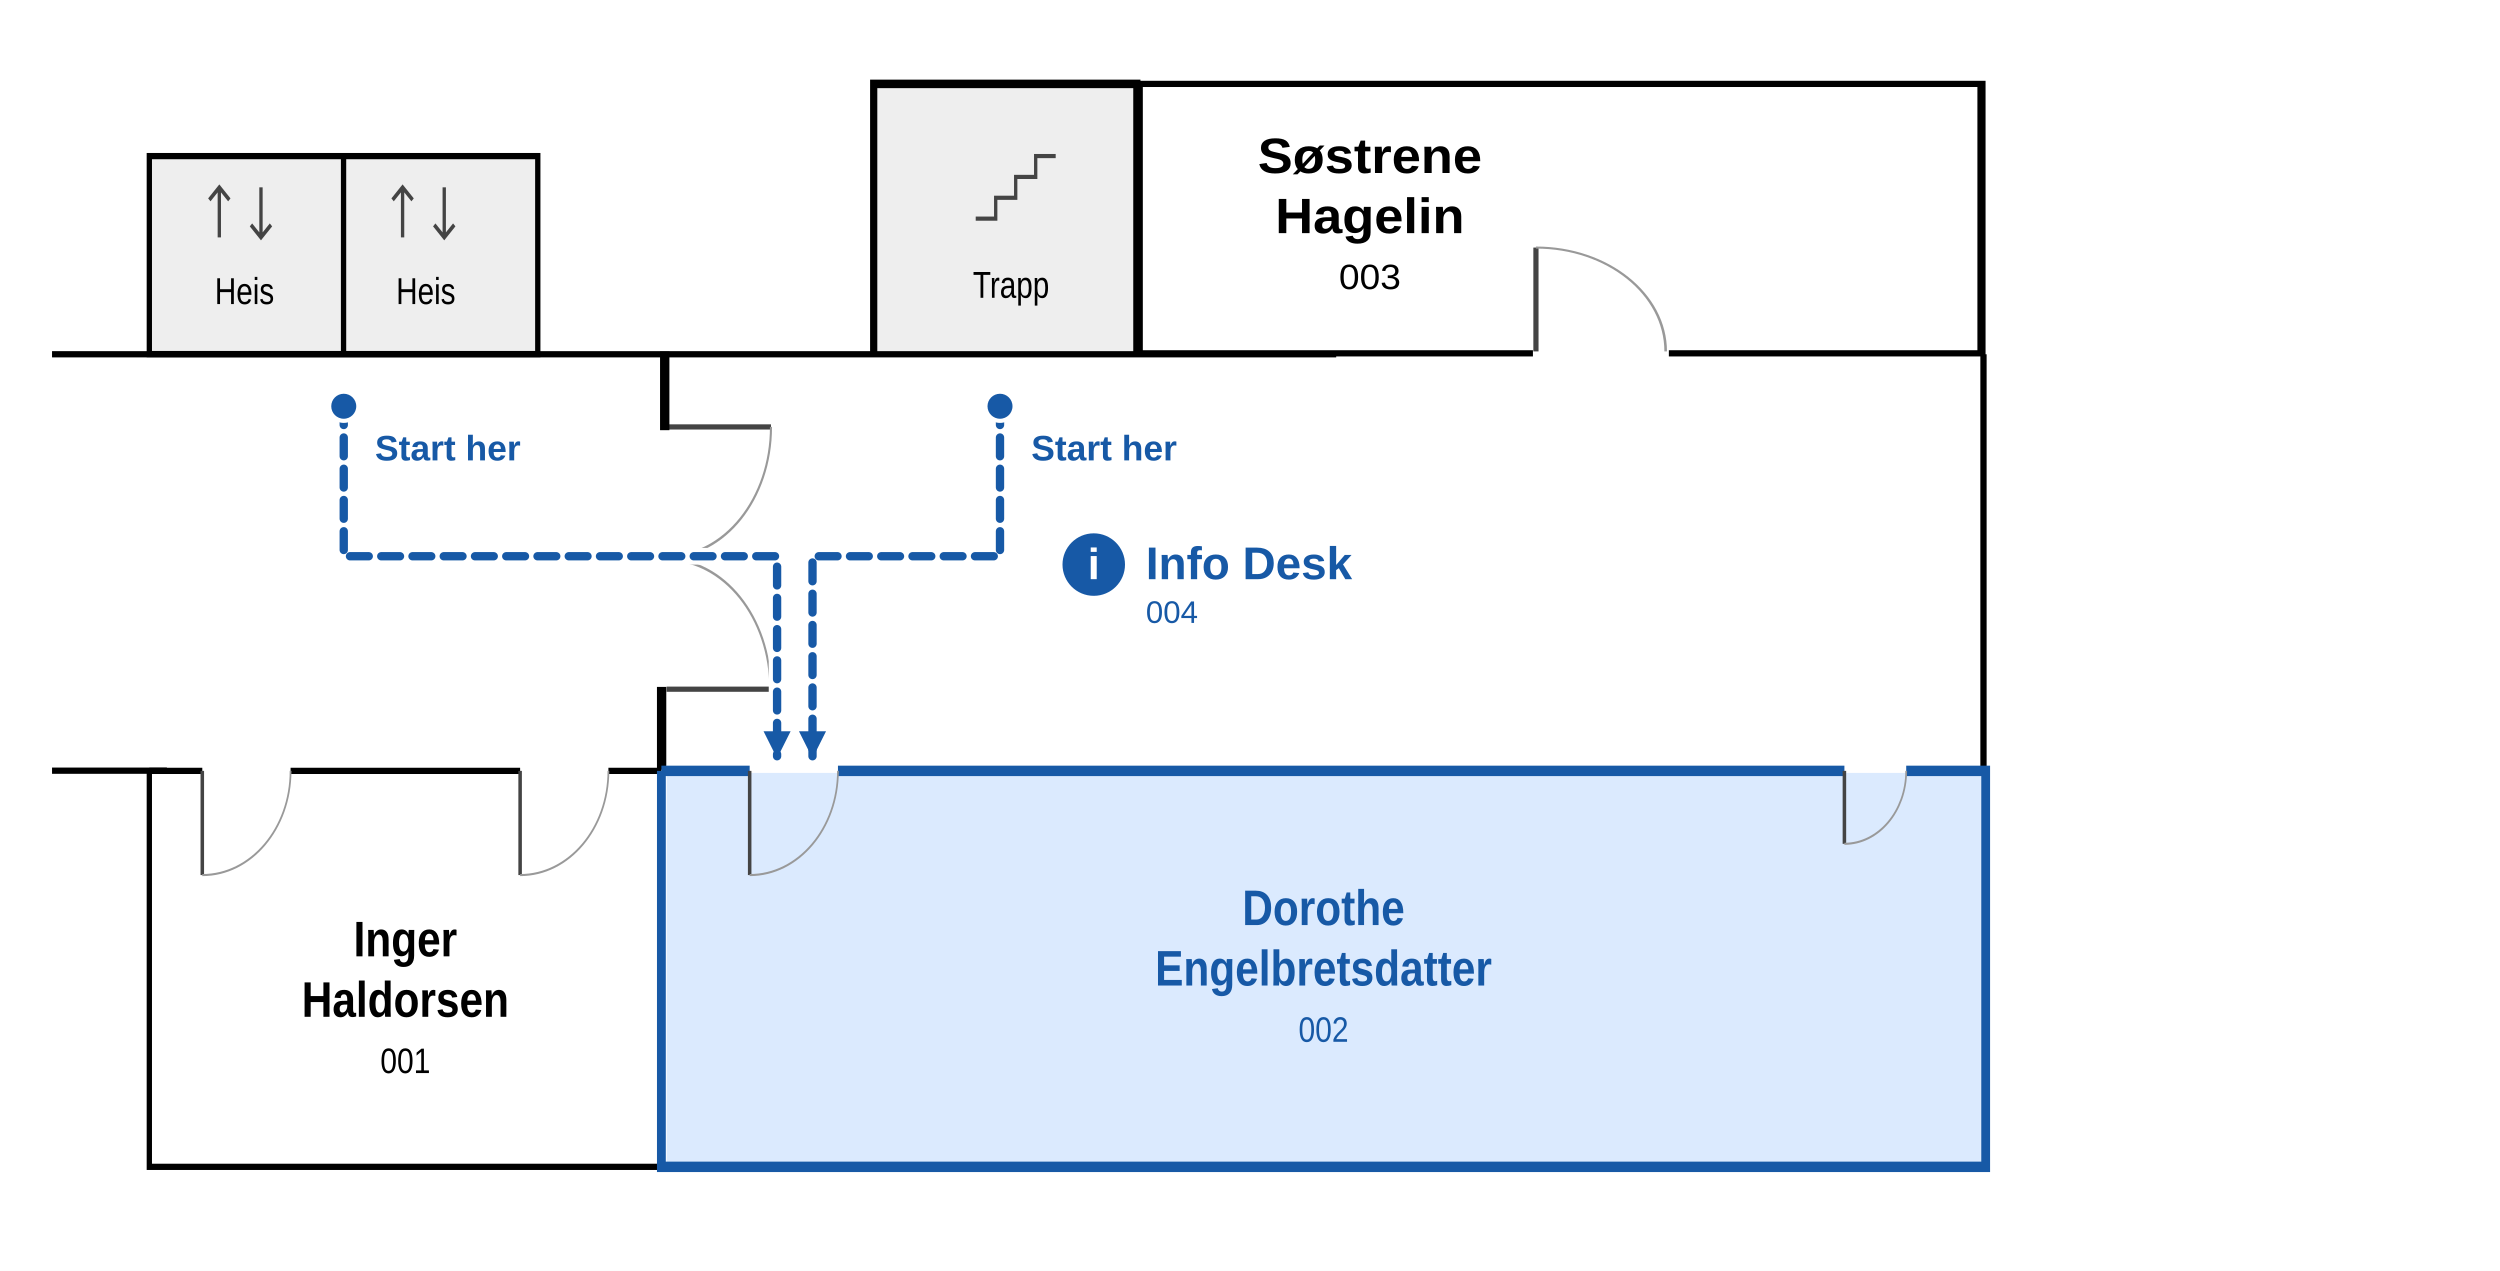
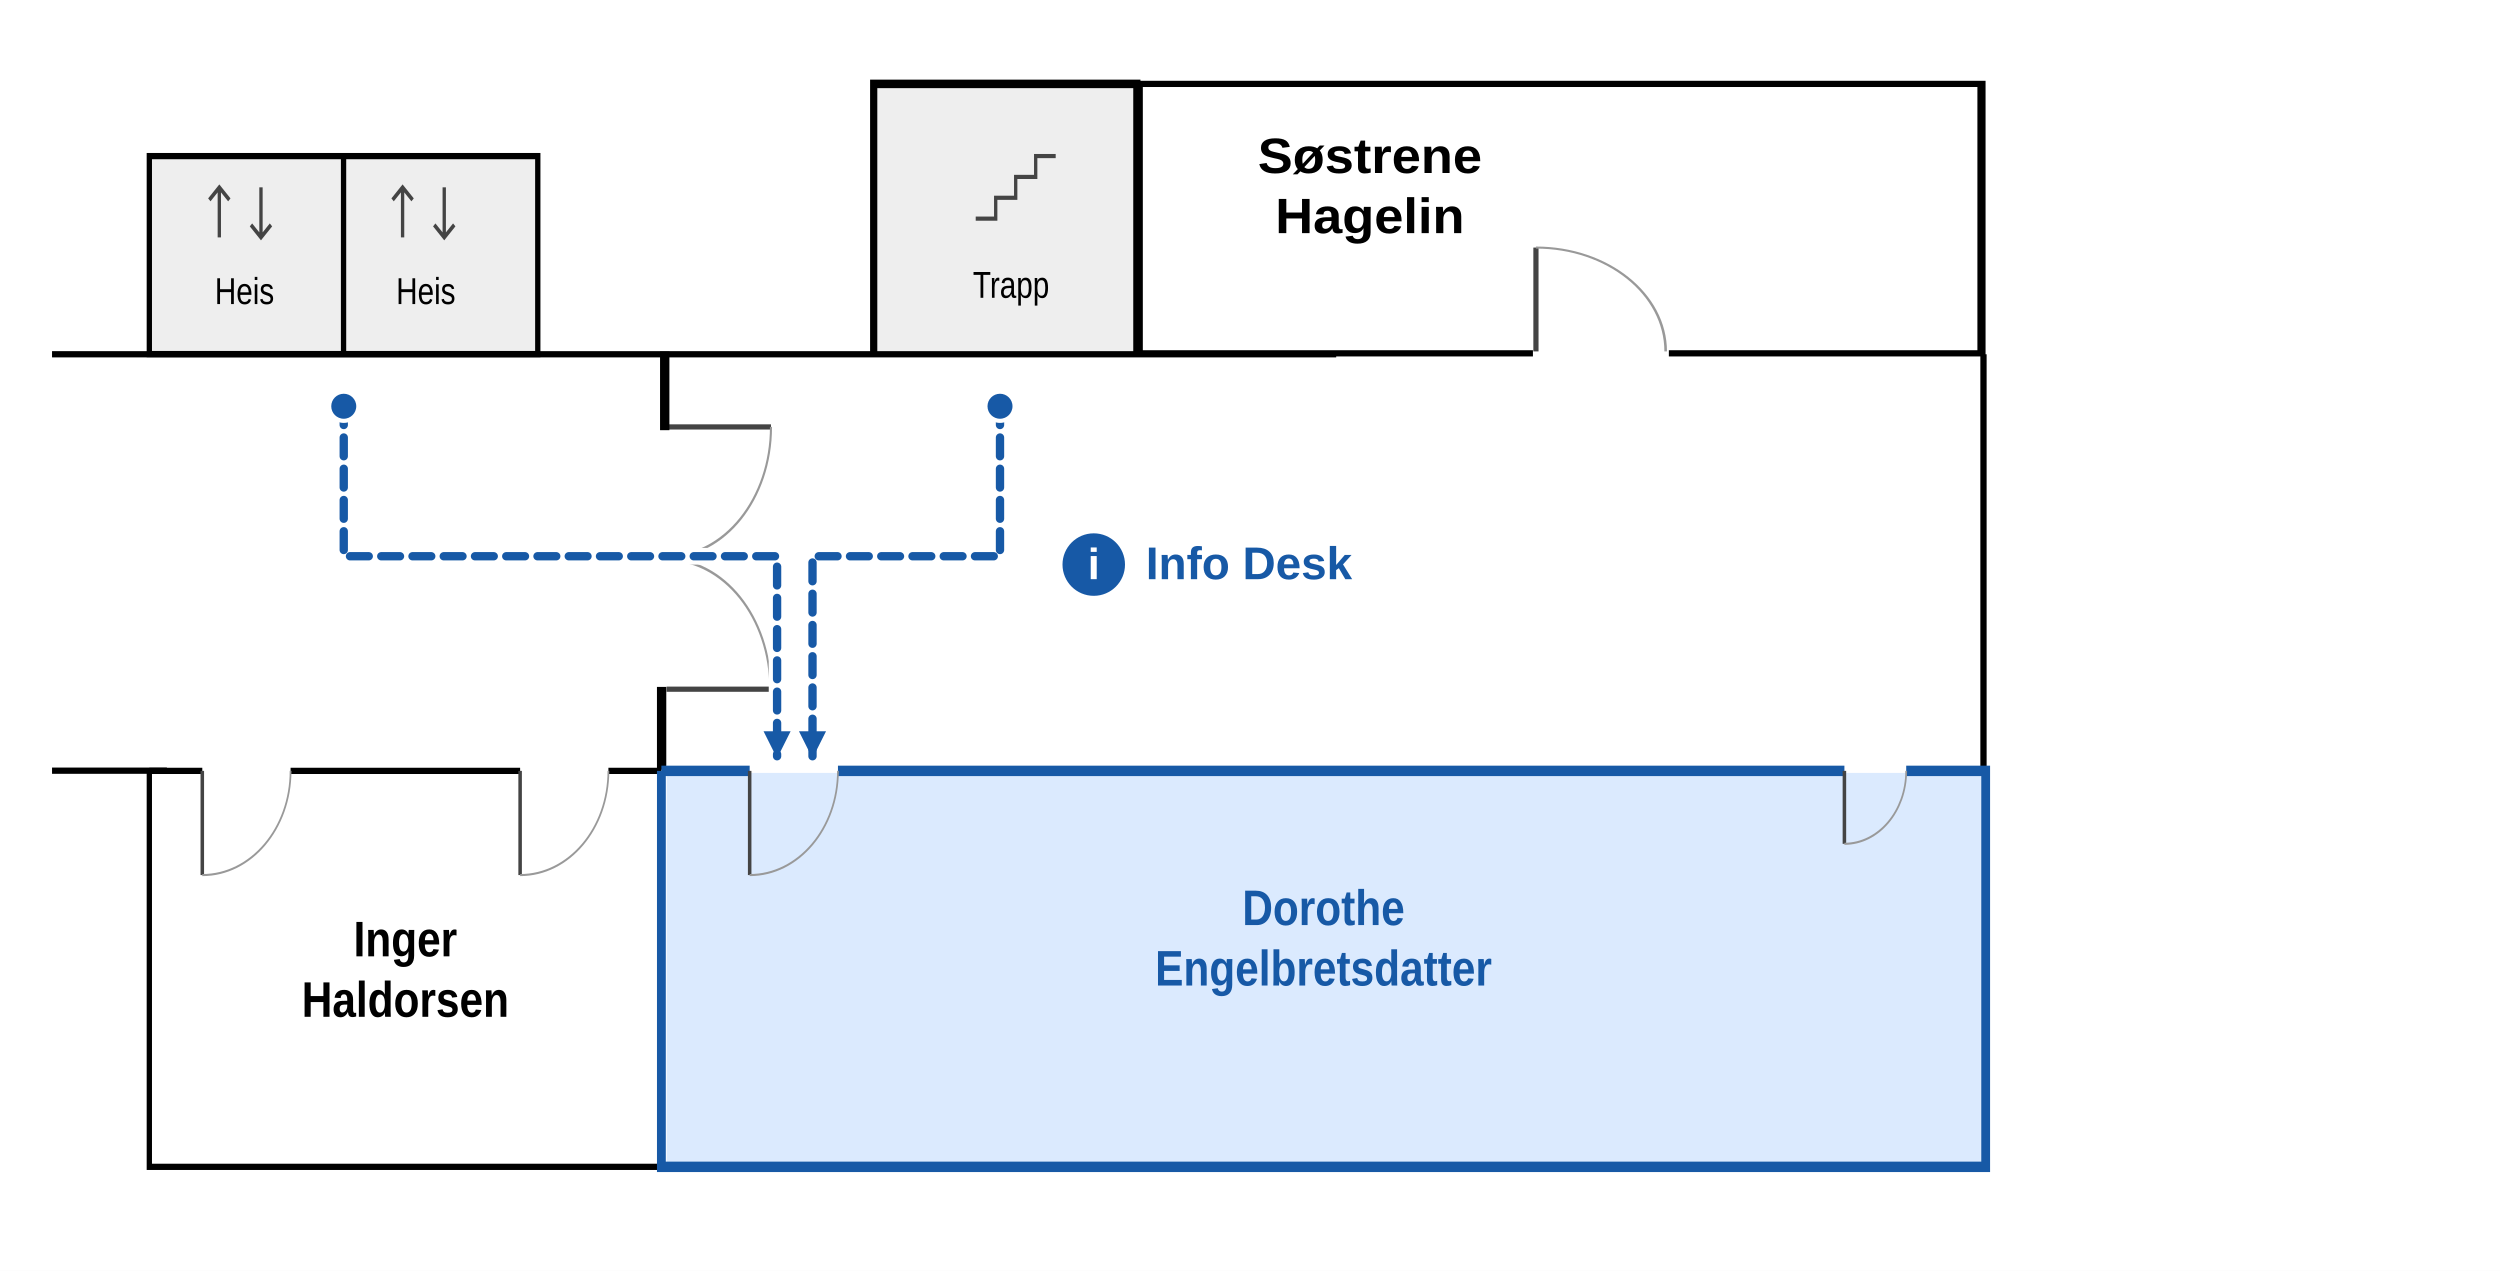
<svg xmlns="http://www.w3.org/2000/svg" width="1200" height="610" viewBox="0 70 1200 610" role="img" aria-labelledby="t0-002-title t0-002-desc" lang="nb" version="1.1" id="t0-002-map">
  <defs id="defs29">
    <marker id="t0-002-route-arrow" markerUnits="userSpaceOnUse" markerWidth="13" markerHeight="13" viewBox="0 0 13 13" refX="12" refY="6.5" orient="auto">
      <path d="M 0,0 L 13,6.5 L 0,13 Z" fill="#1759a6" />
    </marker>
  </defs>
  <rect width="1200" height="680" fill="white" id="rect1" />
  <rect id="t0-002-destination-fill" x="320" y="441" width="631" height="188" fill="#dbeafe" />
  <g id="t0-overview-room-004" data-room-number="004" data-room-name="Info Desk" font-family="Arial, Helvetica, sans-serif">
    <circle cx="525" cy="341" r="15" fill="#1759a6" />
    <text x="525" y="348" fill="white" text-anchor="middle" font-size="21" font-weight="bold">i</text>
    <text x="550" y="348" fill="#1759a6" font-size="22" font-weight="bold">Info Desk</text>
-     <text x="550" y="369" fill="#1759a6" font-size="15">004</text>
  </g>
  <g fill="none" id="g26-5" transform="matrix(0,-1.245391,-0.9969511,0,559.2046,1378.445)">
    <path d="M 785,240 V 190" stroke="#444444" stroke-width="2" id="path25-6" />
    <path d="M 835,240 A 50,50 0 0 0 785,190" stroke="#999999" stroke-width="1" id="path26-2" />
  </g>
  <g fill="none" id="g26-5-1" transform="matrix(0,1.245391,-0.9969511,0,559.4944,-702.6922)">
    <path d="M 785,240 V 190" stroke="#444444" stroke-width="2" id="path25-6-2" />
    <path d="M 835,240 A 50,50 0 0 0 785,190" stroke="#999999" stroke-width="1" id="path26-2-7" />
  </g>
  <g font-family="Arial, Helvetica, sans-serif" id="g27" transform="matrix(0.8475395,0,0,1.000323,3.873724,-0.1193917)">
    <g fill="#eeeeee" stroke="#000000" stroke-width="3" id="g2">
      <path d="m 80,240 v -95 h 220 v 95 z m 110,-95 v 95" id="path1" />
      <path d="M 490.242,239.642 V 110.35 h 149.042 v 129.292" id="path2" style="stroke-width:4.084" />
      <rect style="fill:#ffffff;stroke-width:3.079" id="rect30" width="2.217" height="34.626" x="370.783" y="240.35" />
      <rect style="fill:#ffffff;stroke-width:3.124" id="rect30-9" width="2.16" height="36.597" x="369.051" y="401.266" />
    </g>
    <g fill="none" stroke="#000000" stroke-width="3" id="g3" transform="matrix(1.182563,0,0,0.9990817,-4.665486,0.3122195)">
      <path d="m 25,240 h 615 m 310,0 v 200 m -925,0 h 55" id="path3" />
    </g>
    <g fill="none" stroke="#444444" stroke-width="2" id="g6" transform="matrix(0.9435673,0,0,1.000844,6.413446,-0.1389957)">
      <path d="m 120,184 v -24 m -6,6 6,-6 6,6 m 19,-6 v 24 m -6,-6 6,6 6,-6" id="path4" />
      <path d="m 230,184 v -24 m -6,6 6,-6 6,6 m 19,-6 v 24 m -6,-6 6,6 6,-6" id="path5" />
      <path d="m 574,175 h 12 v -10 h 12 v -10 h 12 v -10 h 12" id="path6" />
    </g>
    <g text-anchor="middle" font-size="18px" id="g8" transform="matrix(0.933633,0,0,1,7.862648,0)">
      <text x="135" y="216" id="text6">Heis</text>
      <text x="245" y="216" id="text7">Heis</text>
      <text x="600" y="213" id="text8">Trapp</text>
    </g>
    <g id="t0-overview-room-001" data-room-number="001" data-room-name="Inger Haldorsen">
      <path d="M 80,440 V 630 H 370 V 440 m -290,0 h 30 m 50,0 h 130 m 50,0 h 30" fill="none" stroke="#000000" stroke-width="3" id="path8" />
      <g text-anchor="middle" fill="#000000" id="g11">
        <text x="225" y="529" font-size="24px" font-weight="bold" id="text9">Inger</text>
        <text x="225" y="558" font-size="24px" font-weight="bold" id="text10">Haldorsen</text>
-         <text x="225" y="585" font-size="17px" id="text11">001</text>
      </g>
    </g>
    <g id="t0-overview-room-002" data-room-number="002" data-room-name="Dorothe Engelbretsdatter">
      <path d="m 370,440 v 190 h 750 V 440 h -45 m -35,0 H 470 m -50,0 h -50" fill="none" stroke="#1759a6" stroke-width="5" id="path11" />
      <g text-anchor="middle" fill="#1759a6" id="g14">
        <text x="745" y="514" font-size="24px" font-weight="bold" id="text12">Dorothe</text>
        <text x="745" y="543" font-size="24px" font-weight="bold" id="text13">Engelbretsdatter</text>
-         <text x="745" y="570" font-size="17px" id="text14">002</text>
      </g>
    </g>
    <g id="t0-overview-room-003" data-room-number="003" data-room-name="Søstrene Hagelin" transform="matrix(1.539598,0,0,0.9945215,-344.9866,0.9587381)">
      <path d="M 640,240 V 110 H 950 V 240 H 835 m -50,0 H 640" fill="none" stroke="#000000" stroke-width="3" id="path14" />
      <g text-anchor="middle" fill="#000000" id="g17" transform="matrix(0.8645483,0,0,1,92.695,0)">
        <text x="758.863" y="147.463" font-size="23.131px" font-weight="bold" id="text15" transform="scale(0.9638104,1.037548)" style="stroke-width:0.964">Søstrene</text>
        <text x="758.863" y="175.413" font-size="23.131px" font-weight="bold" id="text16" transform="scale(0.9638104,1.037548)" style="stroke-width:0.964">Hagelin</text>
-         <text x="758.863" y="201.436" font-size="16.385px" id="text17" transform="scale(0.9638104,1.037548)" style="stroke-width:0.964">003</text>
      </g>
    </g>
    <g fill="none" id="g18">
      <path d="m 110,440 v 50" stroke="#444444" stroke-width="2" id="path17" />
      <path d="m 160,440 a 50,50 0 0 1 -50,50" stroke="#999999" stroke-width="1" id="path18" />
    </g>
    <g fill="none" id="g20">
      <path d="m 290,440 v 50" stroke="#444444" stroke-width="2" id="path19" />
      <path d="m 340,440 a 50,50 0 0 1 -50,50" stroke="#999999" stroke-width="1" id="path20" />
    </g>
    <g fill="none" id="g22">
      <path d="m 420,440 v 50" stroke="#444444" stroke-width="2" id="path21" />
      <path d="m 470,440 a 50,50 0 0 1 -50,50" stroke="#999999" stroke-width="1" id="path22" />
    </g>
    <g fill="none" id="g24">
      <path d="m 1040,440 v 35" stroke="#444444" stroke-width="2" id="path23" />
      <path d="m 1075,440 a 35,35 0 0 1 -35,35" stroke="#999999" stroke-width="1" id="path24" />
    </g>
    <g fill="none" id="g26" transform="matrix(1.469419,0,0,0.9966295,-288.1883,-0.4688986)">
      <path d="M 785,240 V 190" stroke="#444444" stroke-width="2" id="path25" />
      <path d="M 835,240 A 50,50 0 0 0 785,190" stroke="#999999" stroke-width="1" id="path26" />
    </g>
  </g>
-   <g id="t0-002-routes" pointer-events="none" font-family="Arial, Helvetica, sans-serif">
+   <g id="t0-002-routes" pointer-events="none">
    <path d="M 165,265 V 337 H 373 V 433" fill="none" stroke="white" stroke-width="8" stroke-linejoin="round" stroke-linecap="round" />
    <path d="M 165,265 V 337 H 373 V 433" fill="none" stroke="#1759a6" stroke-width="4" stroke-dasharray="9 6" stroke-linejoin="round" stroke-linecap="round" marker-end="url(#t0-002-route-arrow)" />
    <path d="M 480,265 V 337 H 390 V 433" fill="none" stroke="white" stroke-width="8" stroke-linejoin="round" stroke-linecap="round" />
    <path d="M 480,265 V 337 H 390 V 433" fill="none" stroke="#1759a6" stroke-width="4" stroke-dasharray="9 6" stroke-linejoin="round" stroke-linecap="round" marker-end="url(#t0-002-route-arrow)" />
    <circle cx="165" cy="265" r="7" fill="#1759a6" stroke="white" stroke-width="2" />
-     <text x="180" y="291" fill="#1759a6" font-size="17" font-weight="bold" stroke="white" stroke-width="3" paint-order="stroke fill">Start her</text>
    <circle cx="480" cy="265" r="7" fill="#1759a6" stroke="white" stroke-width="2" />
-     <text x="495" y="291" fill="#1759a6" font-size="17" font-weight="bold" stroke="white" stroke-width="3" paint-order="stroke fill">Start her</text>
  </g>
  <g id="room-targets" fill="transparent" stroke="none">
    <rect data-room-target="001" x="69.286" y="441.403" width="251.821" height="190" id="rect27" style="stroke-width:0.932" />
    <rect data-room-target="002" x="319.616" y="439.686" width="633.554" height="190" id="rect28" style="stroke-width:0.919" />
    <rect data-room-target="003" x="546.461" y="110.954" width="405.448" height="130" id="rect29" style="stroke-width:1.144" />
    <rect data-room-target="004" x="500" y="300" width="250" height="110" />
  </g>
</svg>
